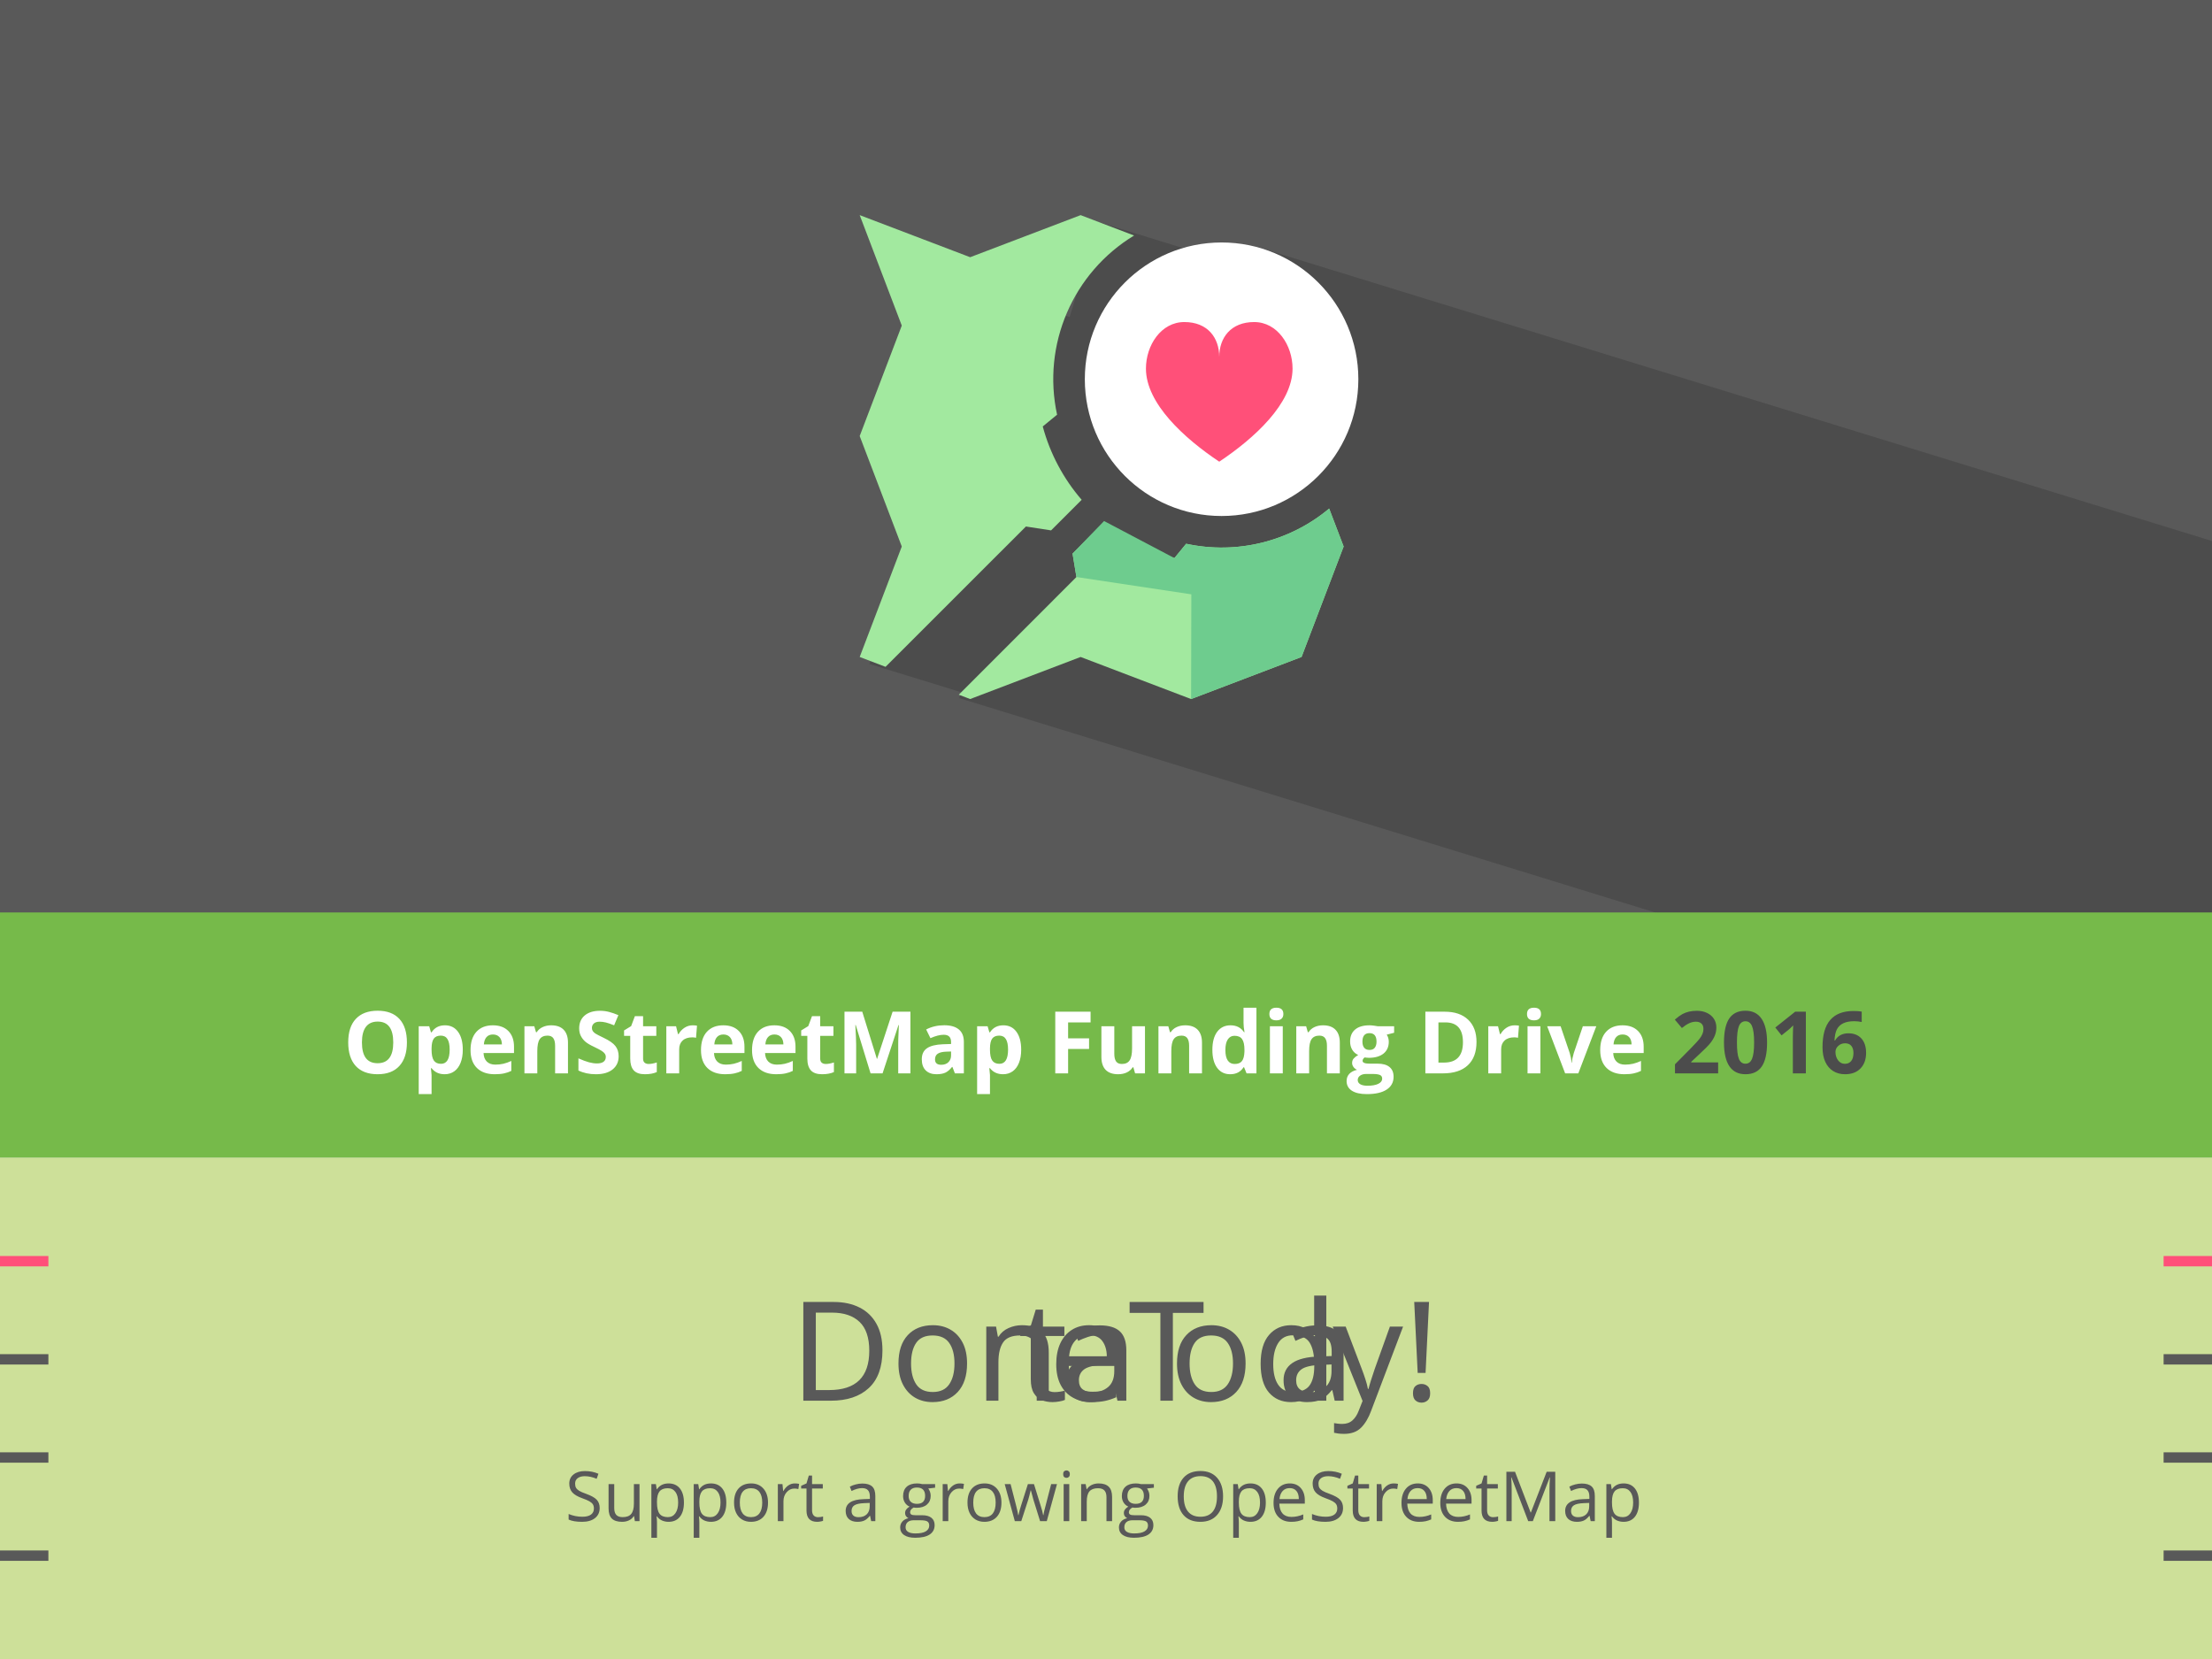
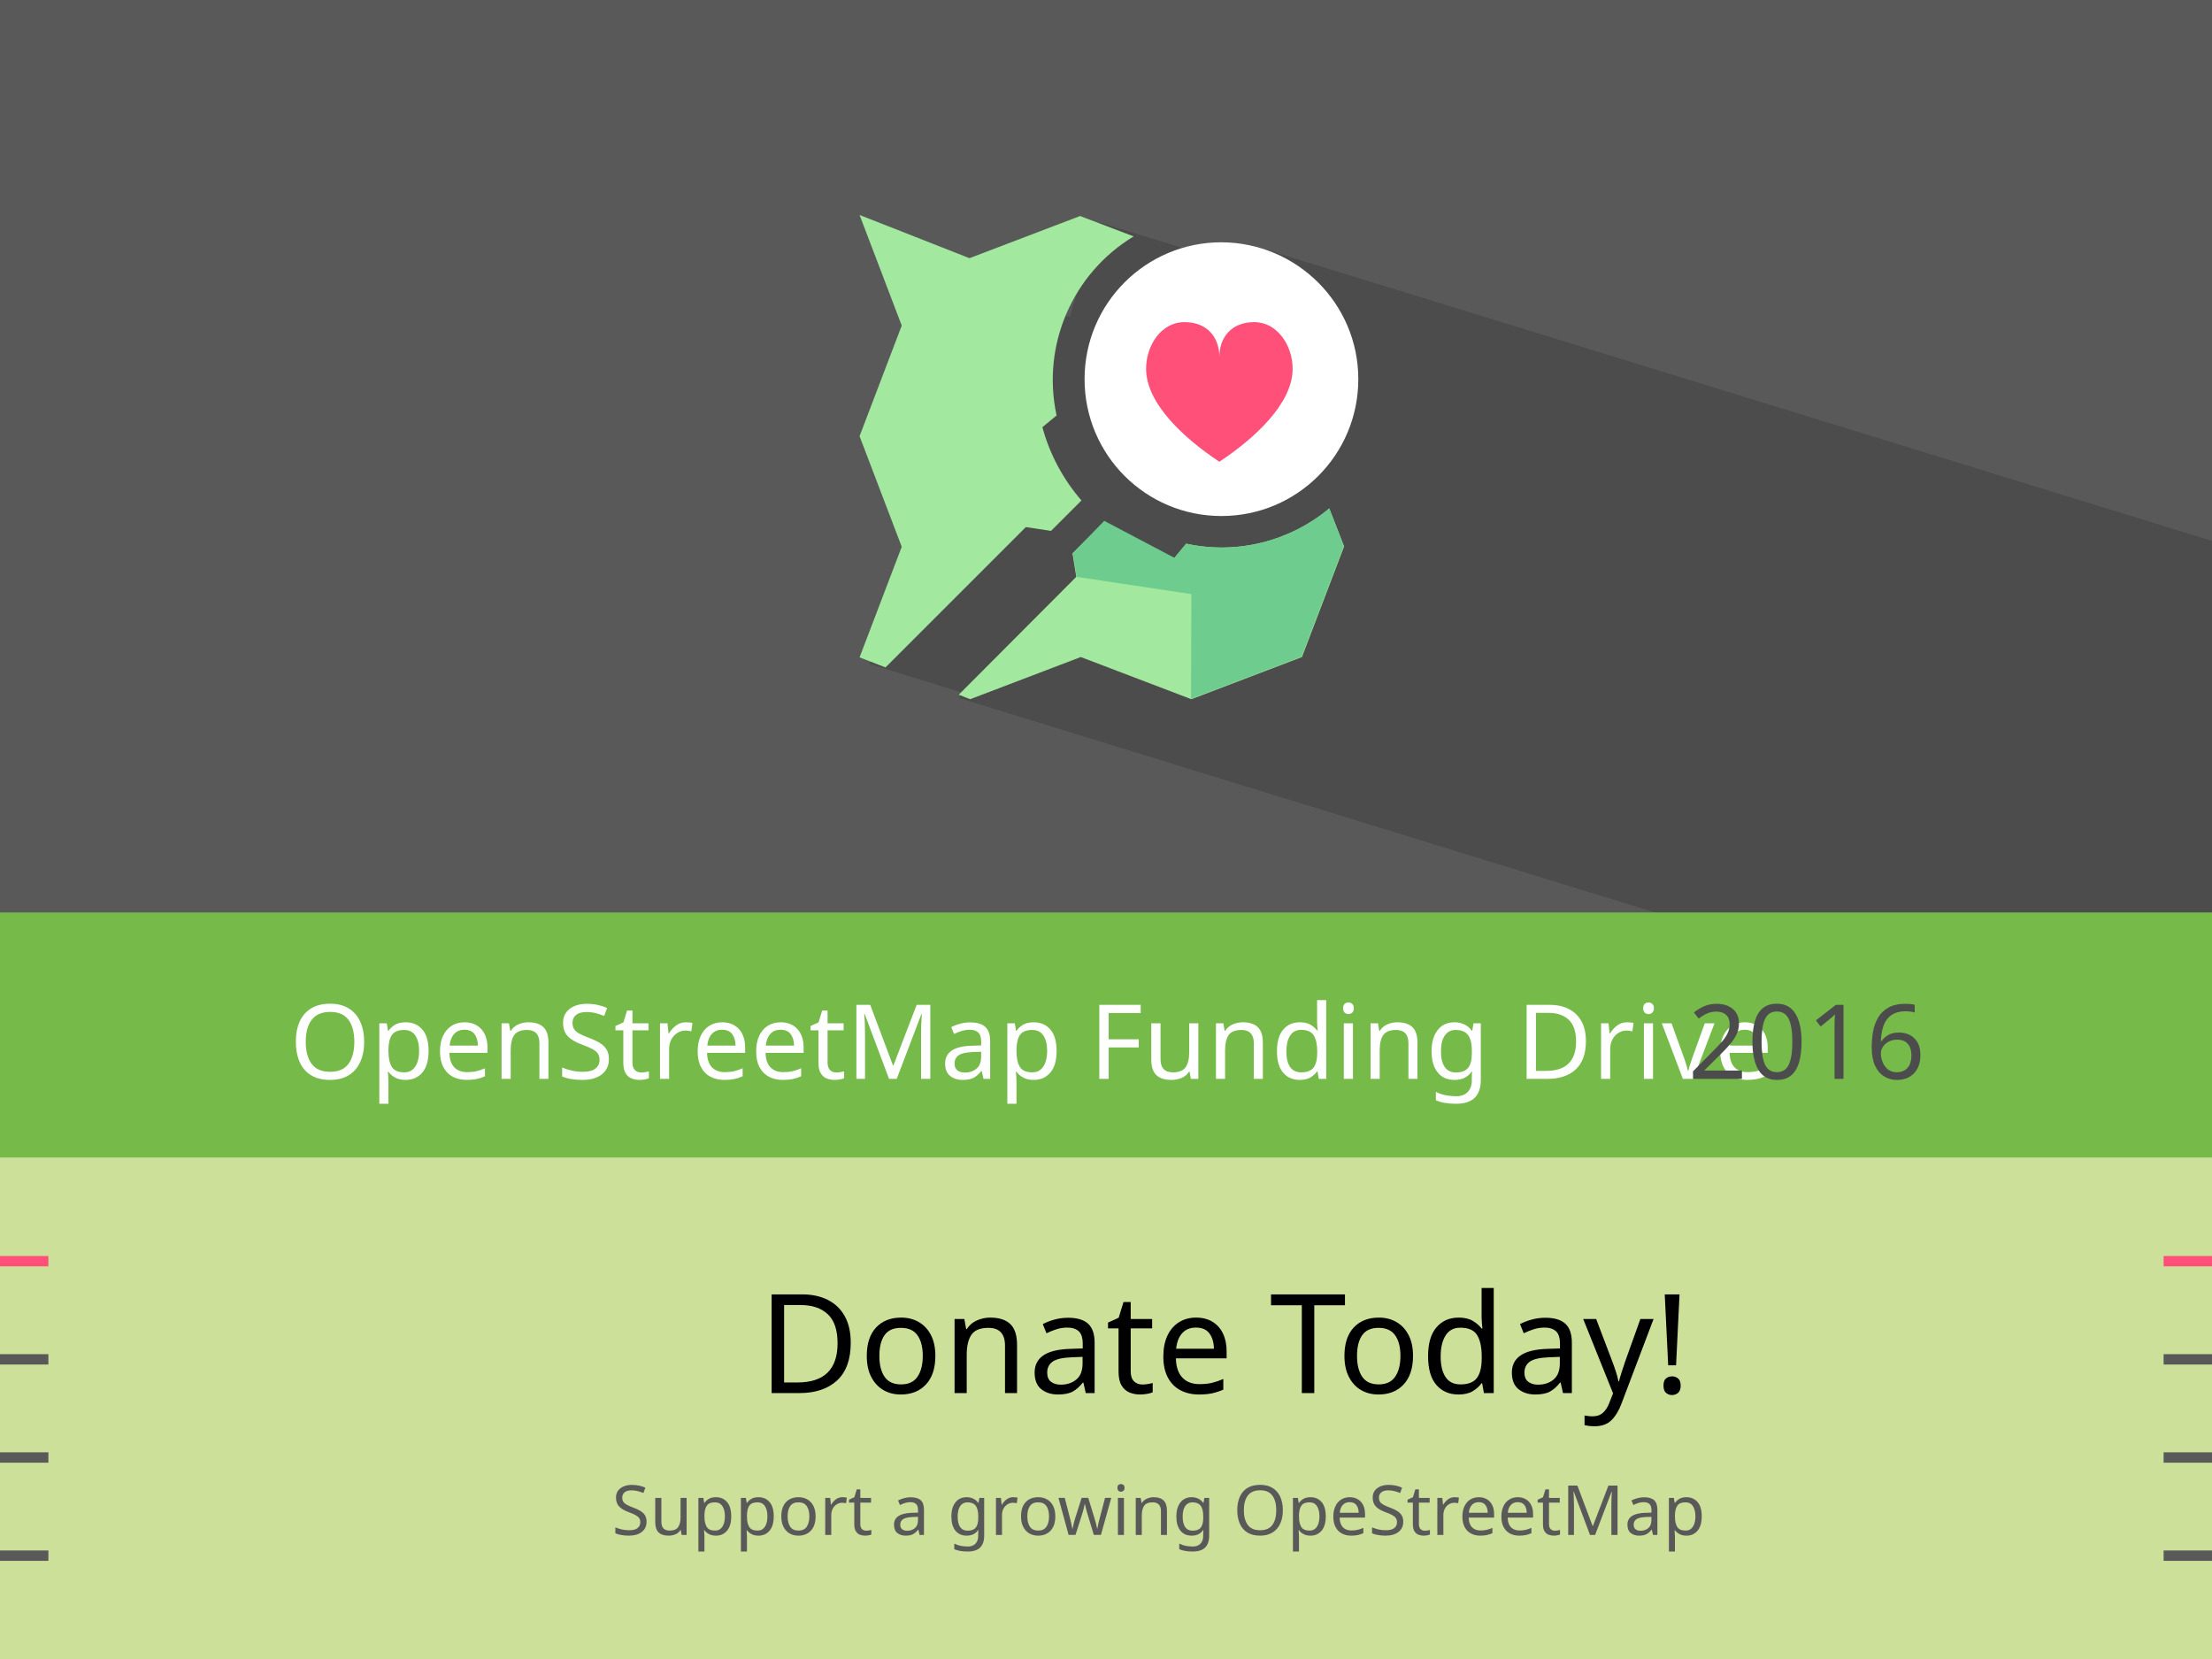
- <svg xmlns="http://www.w3.org/2000/svg" width="640" height="480" viewBox="0 0 640 480">
-   <rect width="640" height="265" fill="#595959" />
-   <polygon points="640 156.537 364.262 71.61 362.312 77.942 317.934 64.274 309.484 91.708 284.816 84.11 251.554 192.104 278.083 200.275 277.554 201.994 632.738 311.39 640 287.812 640 156.537" fill="#4c4c4c" />
-   <path d="M393.014,109.726a39.57,39.57,0,1,1-39.571-39.571,39.57,39.57,0,0,1,39.571,39.571" fill="#fff" />
-   <path d="M248.736,62.242,260.912,94.2l-12.176,31.96,12.176,31.96-12.176,31.96,7.477,2.855,40.616-40.6,7.286,1.122,8.846-8.846A53.787,53.787,0,0,1,301.7,123.385l4.147-3.4a48.6,48.6,0,0,1,22.277-51.841l-15.467-5.9L280.7,74.418Z" fill="#a2e99f" />
-   <path d="M384.568,147.146a48.485,48.485,0,0,1-41.377,10.178l-3.4,4.147a53.76,53.76,0,0,1-20.317-10.464l-9.151,9.17,1.122,6.772L277.405,201l3.291,1.255,31.96-12.174,31.96,12.174,31.96-12.174,12.176-31.96-4.185-10.977Z" fill="#a2e99f" />
-   <path d="M384.568,147.146a48.485,48.485,0,0,1-41.377,10.178l-3.4,4.147-20.349-10.724-9.119,9.43,1.122,6.772,33.246,5.008-.069,30.3,31.96-12.174,12.176-31.96Z" fill="#6ecc8e" />
-   <path d="M342.666,93.178c-6.733,0-11.11,6.733-11.11,13.467,0,10.1,11.11,20.2,21.21,26.933,10.1-6.733,21.21-16.833,21.21-26.933,0-6.733-4.377-13.467-11.11-13.467s-10.1,4.522-10.1,10.1C352.766,97.7,349.4,93.178,342.666,93.178Z" fill="#ff5079" />
-   <rect y="264" width="640" height="71" fill="#76ba4a" />
-   <rect y="335" width="640" height="145" fill="#cde099" />
+ <svg xmlns="http://www.w3.org/2000/svg" version="1.1" id="Layer_1" x="0px" y="0px" width="640px" height="480px" viewBox="0 0 640 480" style="enable-background:new 0 0 640 480;" xml:space="preserve">
+   <style type="text/css">
+ 	.st0{fill:#595959;}
+ 	.st1{fill:#4C4C4C;}
+ 	.st2{fill:#FFFFFF;}
+ 	.st3{fill:#A2E99F;}
+ 	.st4{fill:#6ECC8E;}
+ 	.st5{fill:#FF5079;}
+ 	.st6{fill:#76BA4A;}
+ 	.st7{fill:#CDE099;}
+ 	.st8{font-family:'PTSans-Regular';}
+ 	.st9{font-size:20px;}
+ 	.st10{font-family:'PTSans-Bold';}
+ 	.st11{font-size:30px;}
+ 	.st12{font-family:'PTSans-Narrow';}
+ 	.st13{font-size:40px;}
+ </style>
+   <rect class="st0" width="640" height="265" />
+   <polygon class="st1" points="640,156.5 364.3,71.6 362.3,77.9 317.9,64.3 309.5,91.7 284.8,84.1 251.6,192.1 278.1,200.3 277.6,202   632.7,311.4 640,287.8 " />
+   <path class="st2" d="M393,109.7c0,21.9-17.7,39.6-39.6,39.6c-21.9,0-39.6-17.7-39.6-39.6c0-21.9,17.7-39.6,39.6-39.6  C375.3,70.2,393,87.9,393,109.7C393,109.7,393,109.7,393,109.7" />
+   <path class="st3" d="M248.7,62.2l12.2,32l-12.2,32l12.2,32l-12.2,32l7.5,2.9l40.6-40.6l7.3,1.1l8.8-8.8c-5.3-6.1-9.2-13.4-11.3-21.2  l4.1-3.4c-4.4-20.3,4.6-41.1,22.3-51.8l-15.5-5.9l-32,12.2L248.7,62.2z" />
+   <path class="st3" d="M384.6,147.1c-11.5,9.6-26.8,13.4-41.4,10.2l-3.4,4.1c-7.4-2-14.4-5.6-20.3-10.5l-9.2,9.2l1.1,6.8l-34,34.1  l3.3,1.3l32-12.2l32,12.2l32-12.2l12.2-32L384.6,147.1L384.6,147.1z" />
+   <path class="st4" d="M384.6,147.1c-11.5,9.6-26.8,13.4-41.4,10.2l-3.4,4.1l-20.3-10.7l-9.1,9.4l1.1,6.8l33.2,5l-0.1,30.3l32-12.2  l12.2-32L384.6,147.1z" />
+   <path class="st5" d="M342.7,93.2c-6.7,0-11.1,6.7-11.1,13.5c0,10.1,11.1,20.2,21.2,26.9c10.1-6.7,21.2-16.8,21.2-26.9  c0-6.7-4.4-13.5-11.1-13.5s-10.1,4.5-10.1,10.1C352.8,97.7,349.4,93.2,342.7,93.2z" />
+   <rect y="264" class="st6" width="640" height="71" />
+   <rect y="335" class="st7" width="640" height="145" />
  <g>
-     <rect y="363.4" width="14" height="3" fill="#ff5079" />
-     <rect y="391.8" width="14" height="3" fill="#595959" />
-     <rect y="420.2" width="14" height="3" fill="#595959" />
-     <rect y="448.6" width="14" height="3" fill="#595959" />
+     <rect y="363.4" class="st5" width="14" height="3" />
+     <rect y="391.8" class="st0" width="14" height="3" />
+     <rect y="420.2" class="st0" width="14" height="3" />
+     <rect y="448.6" class="st0" width="14" height="3" />
  </g>
  <g>
-     <rect x="626" y="363.4" width="14" height="3" fill="#ff5079" />
-     <rect x="626" y="391.8" width="14" height="3" fill="#595959" />
-     <rect x="626" y="420.2" width="14" height="3" fill="#595959" />
-     <rect x="626" y="448.6" width="14" height="3" fill="#595959" />
+     <rect x="626" y="363.4" class="st5" width="14" height="3" />
+     <rect x="626" y="391.8" class="st0" width="14" height="3" />
+     <rect x="626" y="420.2" class="st0" width="14" height="3" />
+     <rect x="626" y="448.6" class="st0" width="14" height="3" />
  </g>
-   <text transform="translate(228.555 405.266)" font-size="40" fill="#595959" font-family="Futura-CondensedMedium, Futura">Dona<tspan x="65.996" y="0" letter-spacing="-0.001em">t</tspan>
-     <tspan x="74.844" y="0">e </tspan>
-     <tspan x="97.871" y="0" letter-spacing="-0.029em">T</tspan>
-     <tspan x="109.785" y="0">od</tspan>
-     <tspan x="140.977" y="0" letter-spacing="0.006em">a</tspan>
-     <tspan x="156.992" y="0">y!</tspan>
-   </text>
-   <text transform="translate(163.491 440.108)" font-size="20" fill="#595959" font-family="OpenSans, Open Sans">Support a growing OpeStreetMap</text>
-   <text transform="translate(99.297 310.56)" font-size="25" fill="#fff" font-family="OpenSans-Bold, Open Sans" font-weight="700">OpenStreetMap Funding Drive<tspan x="377.832" y="0" xml:space="preserve" fill="#4c4c4c"> 2016</tspan>
-   </text>
+   <text transform="matrix(1 0 0 1 177.0222 444.108)" class="st0 st8 st9">Support a growing OpeStreetMap</text>
+   <text transform="matrix(1 0 0 1 83.7701 312.1552)" class="st2 st10 st11">OpenStreetMap Funding Drive</text>
+   <text transform="matrix(1 0 0 1 480.6021 312.1557)" class="st1 st10 st11"> 2016</text>
+   <text transform="matrix(1 0 0 1 219.3818 403.065)" class="st12 st13">Donate Today!</text>
</svg>
